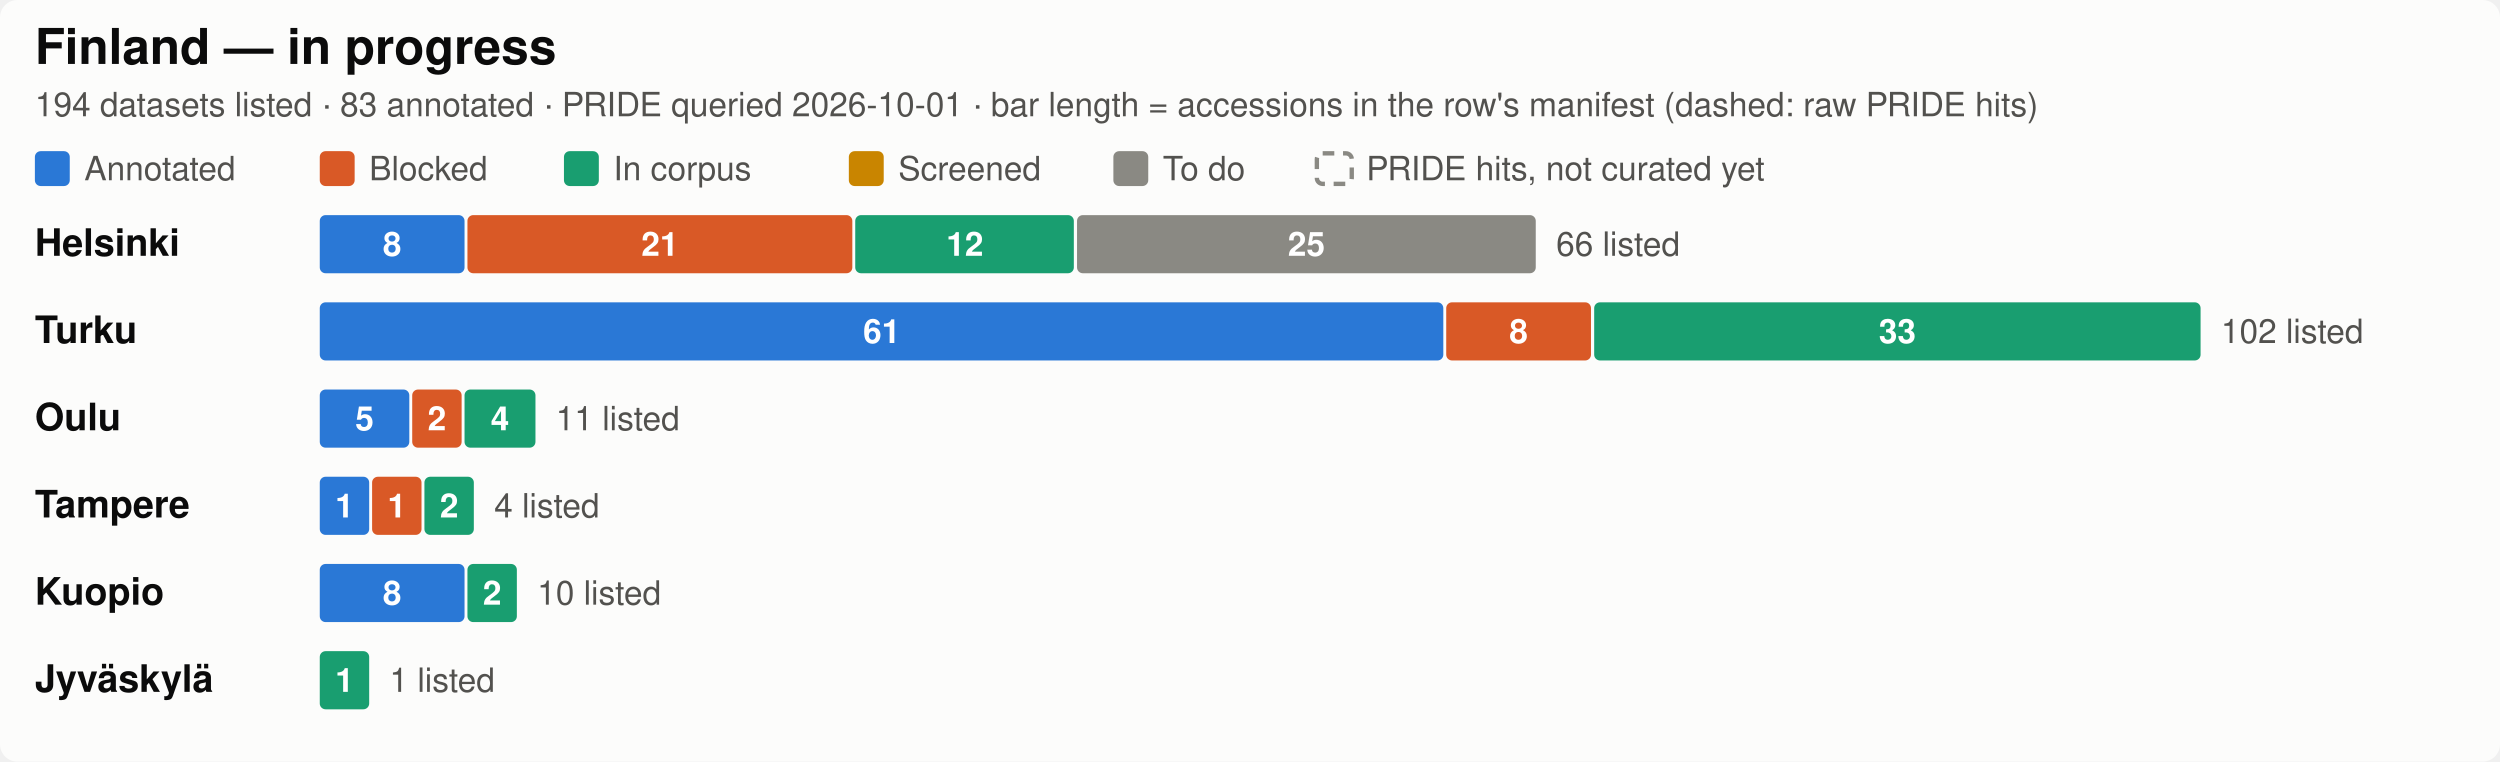
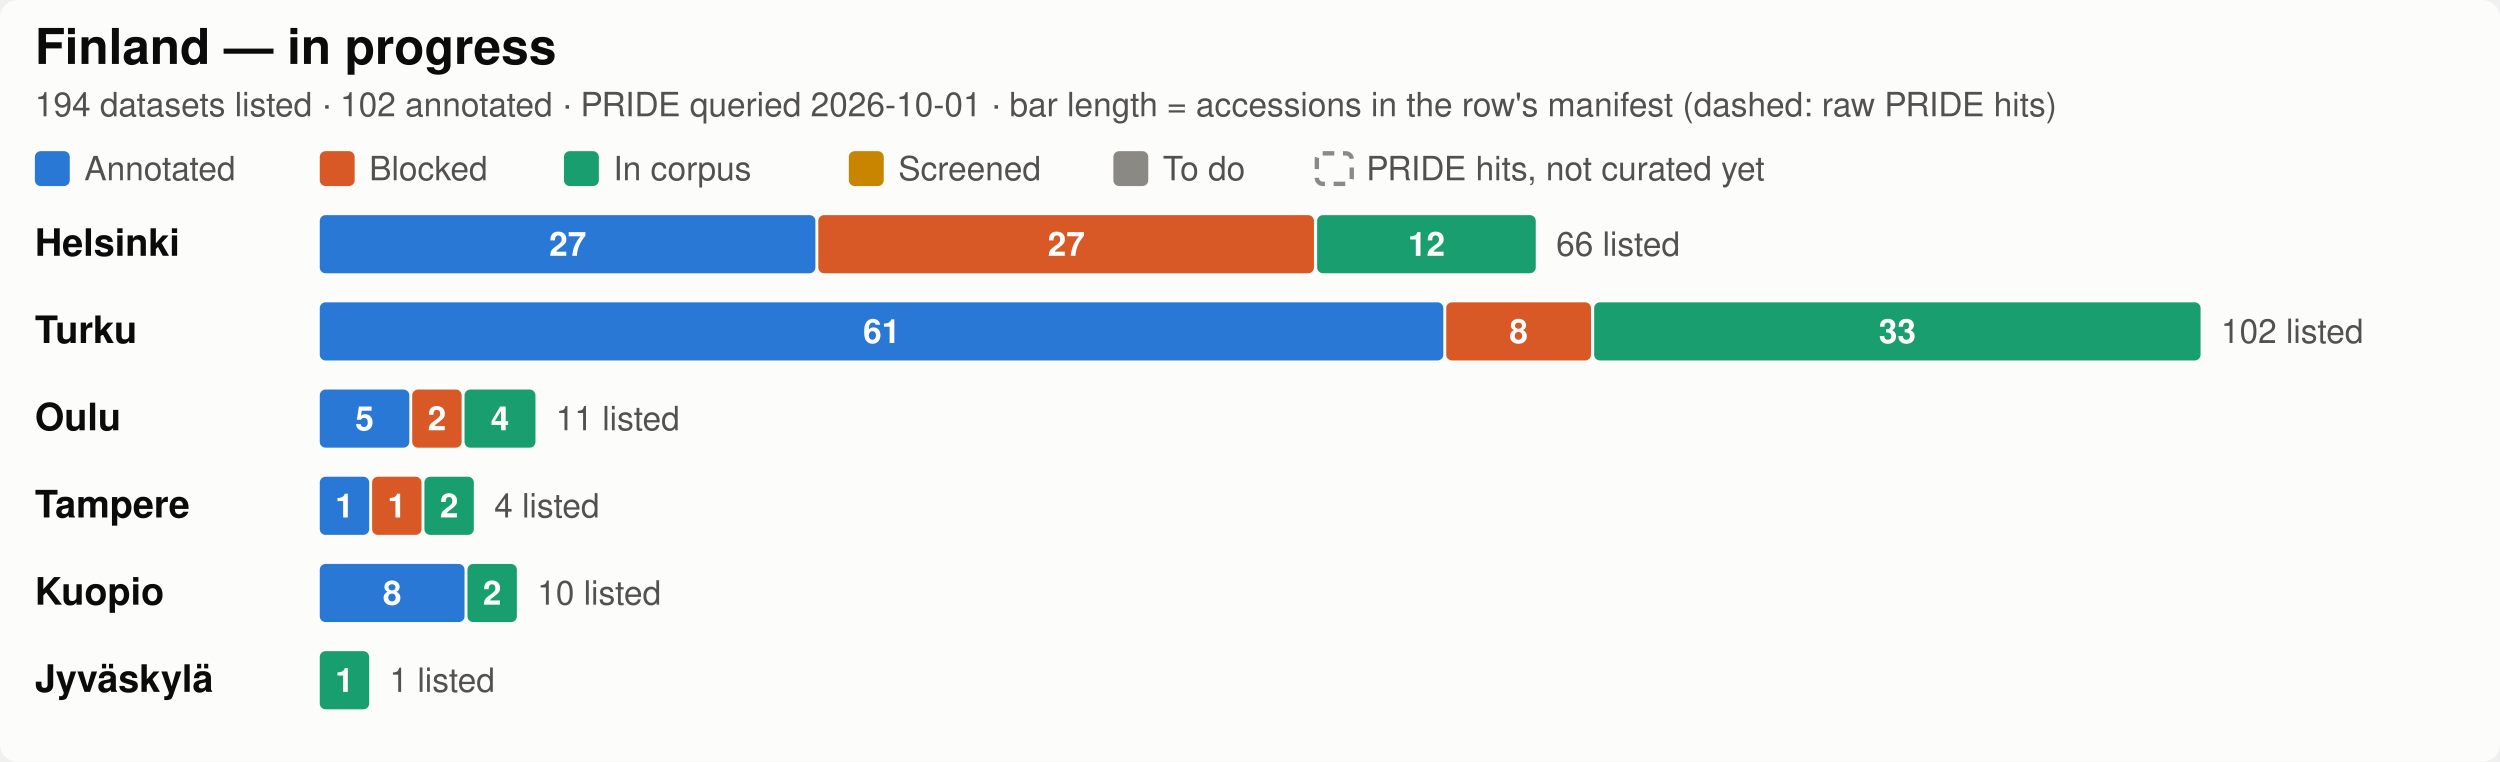
<svg xmlns="http://www.w3.org/2000/svg" width="860" height="262" viewBox="0 0 860 262" role="img" aria-label="Finland SDRF progress by city">
  <style>
  .bg { fill: #fcfcfb; }
  .title { fill: #0b0b0b; font-size: 17px; font-weight: 600; }
  .city { fill: #0b0b0b; font-size: 13px; font-weight: 600; }
  .sub, .legend, .total { fill: #52514e; font-size: 11.5px; }
  .seg { font-size: 11.5px; font-weight: 600; fill: #ffffff; font-variant-numeric: tabular-nums; }
  .uncurated { fill: none; stroke: #8a8983; stroke-width: 1.5; stroke-dasharray: 4 3; }
  text { font-family: -apple-system, "Segoe UI", Helvetica, Arial, sans-serif; }
  .c-annotated { fill: #2a78d6; }
  .c-blocked { fill: #d95926; }
  .c-in_corpus { fill: #199e70; }
  .c-screened { fill: #c98500; }
  .c-todo { fill: #8a8983; }

  @media (prefers-color-scheme: dark) {
    .bg { fill: #1a1a19; }
    .title, .city { fill: #ffffff; }
    .sub, .legend, .total { fill: #c3c2b7; }
    .uncurated { stroke: #8f8e86; }
    .c-annotated { fill: #3987e5; }
    .c-blocked { fill: #d95926; }
    .c-in_corpus { fill: #199e70; }
    .c-screened { fill: #c98500; }
    .c-todo { fill: #6b6a65; }
  }
</style>
  <rect class="bg" width="860" height="262" rx="6" />
  <text class="title" x="12" y="22">Finland — in progress</text>
-   <text class="sub" x="12" y="40">194 datasets listed · 83 annotated · PRIDE queried 2026-10-01 · bar length = accessions in the row's manifest (dashed: raw PRIDE hits)</text>
+   <text class="sub" x="12" y="40">194 datasets listed · 102 annotated · PRIDE queried 2026-10-01 · bar length = accessions in the row's manifest (dashed: raw PRIDE hits)</text>
  <rect class="c-annotated" fill="#2a78d6" x="12" y="52" width="12" height="12" rx="2" />
  <text class="legend" x="29" y="62">Annotated</text>
  <rect class="c-blocked" fill="#d95926" x="110" y="52" width="12" height="12" rx="2" />
  <text class="legend" x="127" y="62">Blocked</text>
  <rect class="c-in_corpus" fill="#199e70" x="194" y="52" width="12" height="12" rx="2" />
  <text class="legend" x="211" y="62">In corpus</text>
  <rect class="c-screened" fill="#c98500" x="292" y="52" width="12" height="12" rx="2" />
  <text class="legend" x="309" y="62">Screened</text>
  <rect class="c-todo" fill="#8a8983" x="383" y="52" width="12" height="12" rx="2" />
  <text class="legend" x="400" y="62">To do</text>
  <rect class="uncurated" fill="none" stroke="#8a8983" x="453" y="52.75" width="12" height="10.5" rx="2" />
  <text class="legend" x="470" y="62">PRIDE hits, not curated yet</text>
  <text class="city" x="12" y="88.0">Helsinki</text>
-   <rect class="c-annotated" fill="#2a78d6" x="110.0" y="74" width="49.8" height="20" rx="2" />
-   <text class="seg" x="134.9" y="88.0" text-anchor="middle">8</text>
-   <rect class="c-blocked" fill="#d95926" x="160.8" y="74" width="132.4" height="20" rx="2" />
-   <text class="seg" x="227.0" y="88.0" text-anchor="middle">21</text>
-   <rect class="c-in_corpus" fill="#199e70" x="294.2" y="74" width="75.2" height="20" rx="2" />
-   <text class="seg" x="331.9" y="88.0" text-anchor="middle">12</text>
-   <rect class="c-todo" fill="#8a8983" x="370.5" y="74" width="157.8" height="20" rx="2" />
-   <text class="seg" x="449.4" y="88.0" text-anchor="middle">25</text>
+   <rect class="c-annotated" fill="#2a78d6" x="110.0" y="74" width="170.5" height="20" rx="2" />
+   <text class="seg" x="195.3" y="88.0" text-anchor="middle">27</text>
+   <rect class="c-blocked" fill="#d95926" x="281.5" y="74" width="170.5" height="20" rx="2" />
+   <text class="seg" x="366.8" y="88.0" text-anchor="middle">27</text>
+   <rect class="c-in_corpus" fill="#199e70" x="453.1" y="74" width="75.2" height="20" rx="2" />
+   <text class="seg" x="490.7" y="88.0" text-anchor="middle">12</text>
  <text class="total" x="535.3" y="88.0">66 listed</text>
  <text class="city" x="12" y="118.0">Turku</text>
  <rect class="c-annotated" fill="#2a78d6" x="110.0" y="104" width="386.5" height="20" rx="2" />
  <text class="seg" x="303.3" y="118.0" text-anchor="middle">61</text>
  <rect class="c-blocked" fill="#d95926" x="497.5" y="104" width="49.8" height="20" rx="2" />
  <text class="seg" x="522.4" y="118.0" text-anchor="middle">8</text>
  <rect class="c-in_corpus" fill="#199e70" x="548.4" y="104" width="208.6" height="20" rx="2" />
  <text class="seg" x="652.7" y="118.0" text-anchor="middle">33</text>
  <text class="total" x="764.0" y="118.0">102 listed</text>
  <text class="city" x="12" y="148.0">Oulu</text>
  <rect class="c-annotated" fill="#2a78d6" x="110.0" y="134" width="30.8" height="20" rx="2" />
  <text class="seg" x="125.4" y="148.0" text-anchor="middle">5</text>
  <rect class="c-blocked" fill="#d95926" x="141.8" y="134" width="17.0" height="20" rx="2" />
  <text class="seg" x="150.3" y="148.0" text-anchor="middle">2</text>
  <rect class="c-in_corpus" fill="#199e70" x="159.8" y="134" width="24.4" height="20" rx="2" />
  <text class="seg" x="172.0" y="148.0" text-anchor="middle">4</text>
  <text class="total" x="191.2" y="148.0">11 listed</text>
  <text class="city" x="12" y="178.0">Tampere</text>
  <rect class="c-annotated" fill="#2a78d6" x="110.0" y="164" width="17.0" height="20" rx="2" />
  <text class="seg" x="118.5" y="178.0" text-anchor="middle">1</text>
  <rect class="c-blocked" fill="#d95926" x="128.0" y="164" width="17.0" height="20" rx="2" />
  <text class="seg" x="136.5" y="178.0" text-anchor="middle">1</text>
  <rect class="c-in_corpus" fill="#199e70" x="146.0" y="164" width="17.0" height="20" rx="2" />
  <text class="seg" x="154.5" y="178.0" text-anchor="middle">2</text>
  <text class="total" x="170.0" y="178.0">4 listed</text>
  <text class="city" x="12" y="208.0">Kuopio</text>
  <rect class="c-annotated" fill="#2a78d6" x="110.0" y="194" width="49.8" height="20" rx="2" />
  <text class="seg" x="134.9" y="208.0" text-anchor="middle">8</text>
  <rect class="c-in_corpus" fill="#199e70" x="160.8" y="194" width="17.0" height="20" rx="2" />
  <text class="seg" x="169.3" y="208.0" text-anchor="middle">2</text>
  <text class="total" x="184.8" y="208.0">10 listed</text>
  <text class="city" x="12" y="238.0">Jyväskylä</text>
  <rect class="c-in_corpus" fill="#199e70" x="110.0" y="224" width="17.0" height="20" rx="2" />
  <text class="seg" x="118.5" y="238.0" text-anchor="middle">1</text>
  <text class="total" x="134.0" y="238.0">1 listed</text>
</svg>
